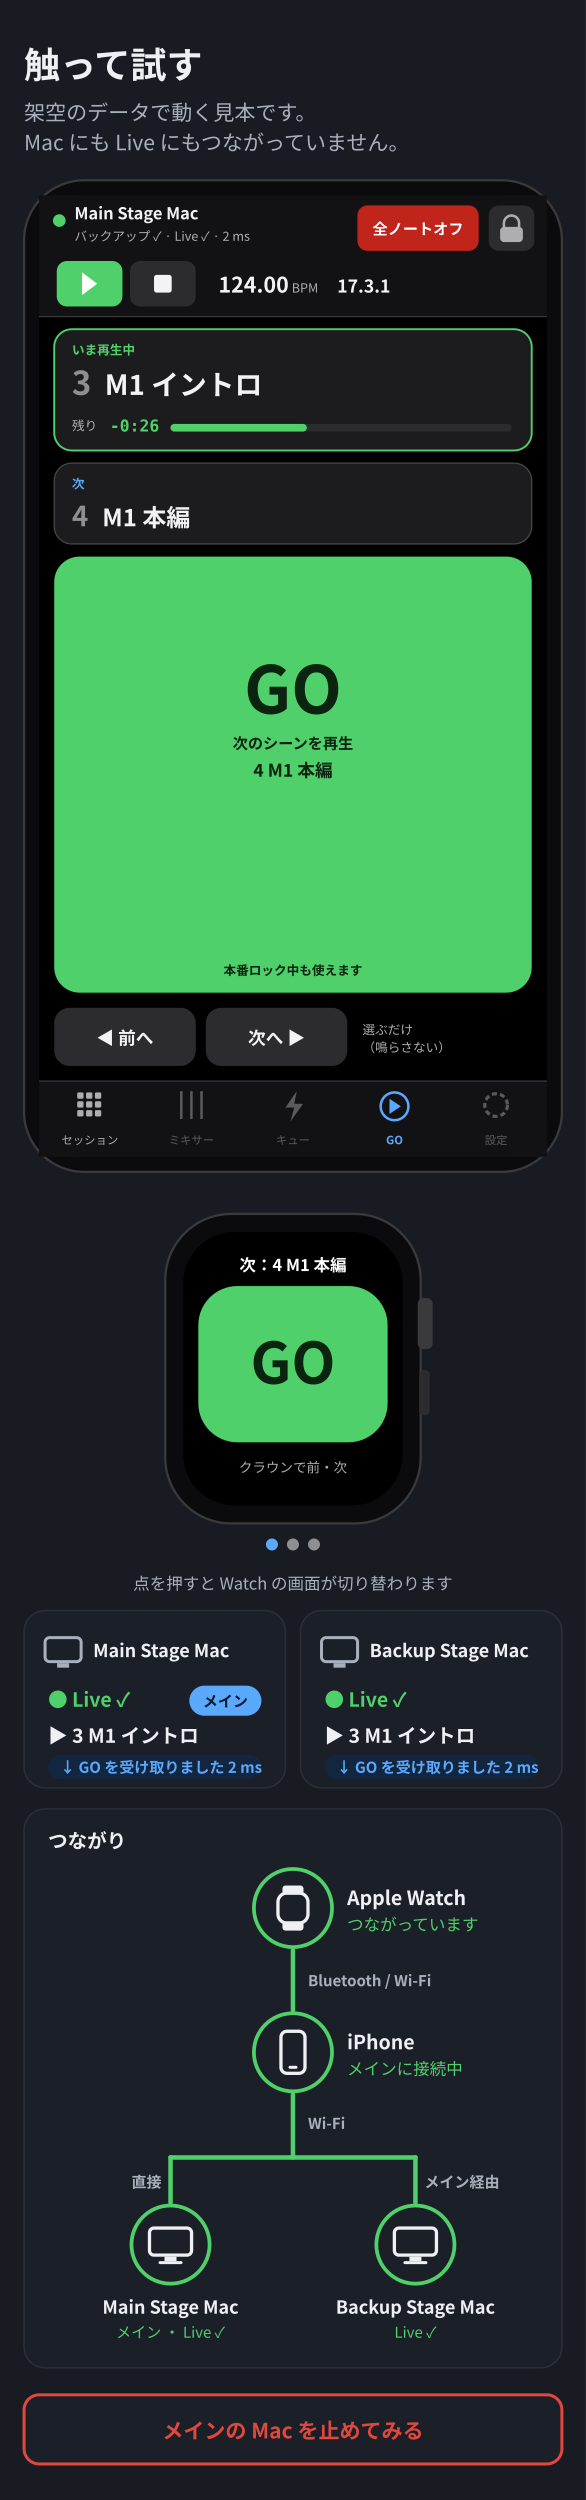
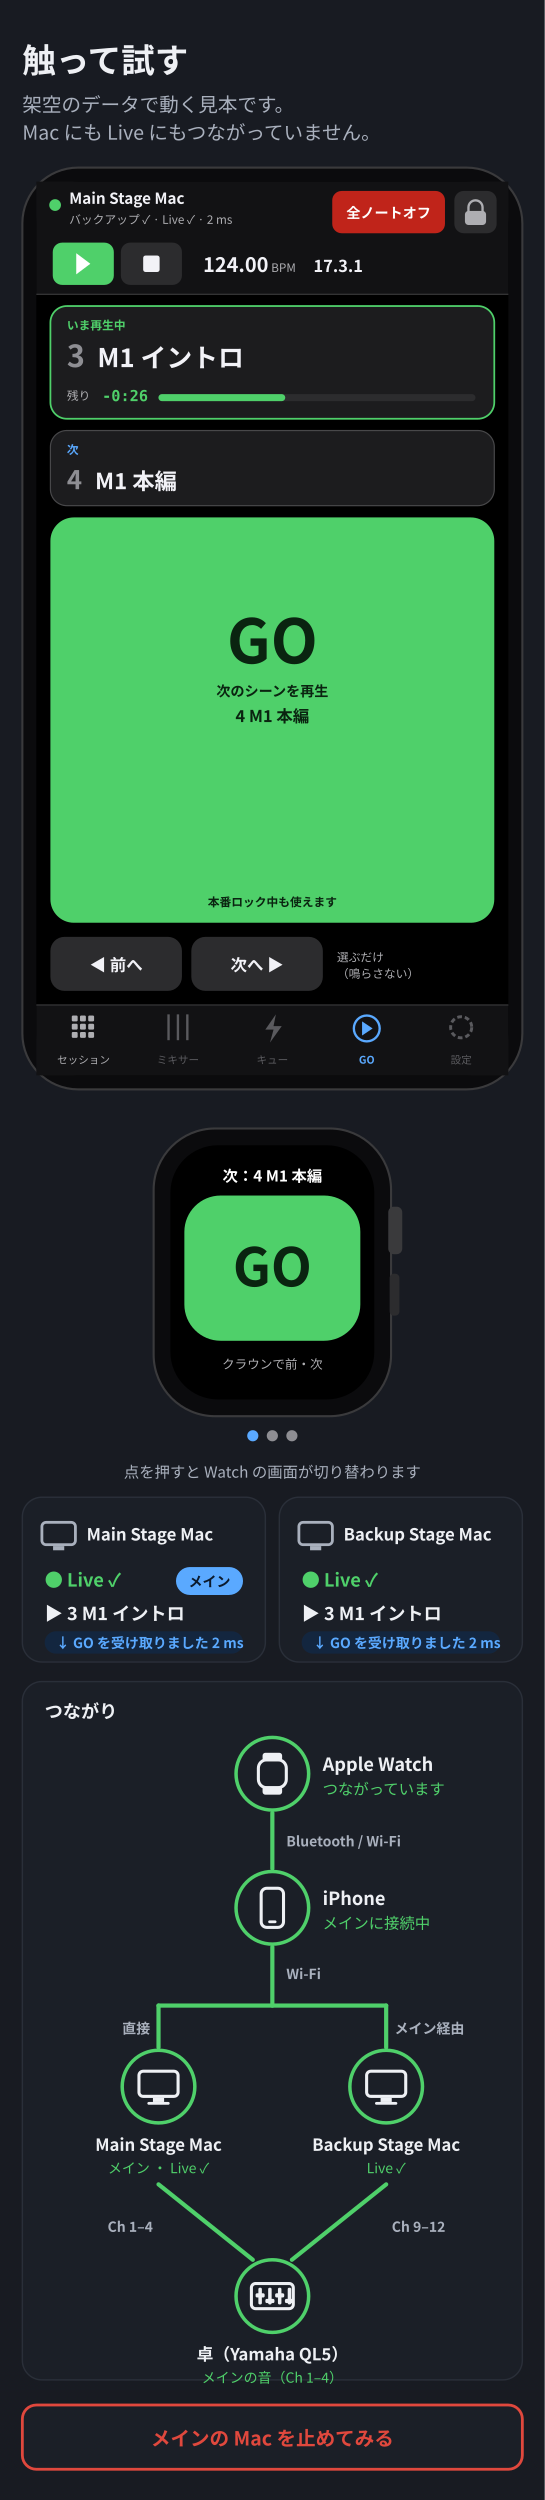
- <svg xmlns="http://www.w3.org/2000/svg" width="390" height="1664" viewBox="0 0 390 1664">
-   <rect x="0" y="0" width="390" height="1664" rx="0" fill="#181B22" />
+ <svg xmlns="http://www.w3.org/2000/svg" width="390" height="1790" viewBox="0 0 390 1790">
+   <rect x="0" y="0" width="390" height="1790" rx="0" fill="#181B22" />
  <text x="16" y="52" fill="#EEF0F4" font-family="-apple-system, 'Hiragino Sans', 'Noto Sans CJK JP', sans-serif" font-size="24" font-weight="800" text-anchor="start">触って試す</text>
  <text x="16" y="80" fill="#A9B0BD" font-family="-apple-system, 'Hiragino Sans', 'Noto Sans CJK JP', sans-serif" font-size="14" font-weight="400" text-anchor="start">架空のデータで動く見本です。</text>
  <text x="16" y="100" fill="#A9B0BD" font-family="-apple-system, 'Hiragino Sans', 'Noto Sans CJK JP', sans-serif" font-size="14" font-weight="400" text-anchor="start">Mac にも Live にもつながっていません。</text>
  <rect x="16" y="120" width="358" height="660" rx="40" fill="#0B0B0D" stroke="#3A3A3C" stroke-width="1.5" />
  <rect x="26" y="130" width="338" height="640" rx="30" fill="#000" />
  <g transform="translate(26 130) scale(0.8408)">
    <rect x="0" y="0" width="402" height="96" rx="0" fill="#121214" />
    <line x1="0" y1="96" x2="402" y2="96" stroke="#38383A" />
    <circle cx="16" cy="20" r="5" fill="#4FD06A" />
    <text x="28" y="19" fill="#F2F2F7" font-family="-apple-system, 'Hiragino Sans', 'Noto Sans CJK JP', sans-serif" font-size="13" font-weight="700" text-anchor="start">Main Stage Mac</text>
    <text x="28" y="36" fill="#AEAEB2" font-family="-apple-system, 'Hiragino Sans', 'Noto Sans CJK JP', sans-serif" font-size="10" font-weight="400" text-anchor="start">バックアップ ✓ · Live ✓ · 2 ms</text>
    <rect x="14" y="52" width="52" height="36" rx="8" fill="#4FD06A" />
    <path d="M34 61 l12 9 l-12 9 z" fill="#FFF" />
    <rect x="72" y="52" width="52" height="36" rx="8" fill="#2C2C2E" />
    <rect x="91" y="63" width="14" height="14" rx="2" fill="#F2F2F7" />
    <text x="142" y="77" fill="#F2F2F7" font-family="-apple-system, 'Hiragino Sans', 'Noto Sans CJK JP', sans-serif" font-size="17" font-weight="700" text-anchor="start">124.00</text>
    <text x="200" y="77" fill="#AEAEB2" font-family="-apple-system, 'Hiragino Sans', 'Noto Sans CJK JP', sans-serif" font-size="10" font-weight="400" text-anchor="start">BPM</text>
    <text x="236" y="77" fill="#F2F2F7" font-family="-apple-system, 'Hiragino Sans', 'Noto Sans CJK JP', sans-serif" font-size="14" font-weight="600" text-anchor="start">17.3.1</text>
    <rect x="252" y="8" width="96" height="36" rx="8" fill="#C0241A" />
    <text x="300" y="31" fill="#FFF" font-family="-apple-system, 'Hiragino Sans', 'Noto Sans CJK JP', sans-serif" font-size="12" font-weight="700" text-anchor="middle">全ノートオフ</text>
    <rect x="356" y="8" width="36" height="36" rx="8" fill="#2C2C2E" />
    <path d="M368 26 v-4 a6 6 0 0 1 12 0 v4" stroke="#AEAEB2" stroke-width="2" fill="none" />
    <rect x="365" y="25" width="18" height="12" rx="3" fill="#AEAEB2" />
    <rect x="12" y="106" width="378" height="96" rx="14" fill="#1C1C1E" stroke="#4FD06A" stroke-width="1.5" />
    <text x="26" y="126" fill="#4FD06A" font-family="-apple-system, 'Hiragino Sans', 'Noto Sans CJK JP', sans-serif" font-size="10" font-weight="700" text-anchor="start">いま再生中</text>
    <text x="26" y="158" fill="#8E8E93" font-family="-apple-system, 'Hiragino Sans', 'Noto Sans CJK JP', sans-serif" font-size="26" font-weight="800" text-anchor="start">3</text>
    <text x="52" y="158" fill="#F2F2F7" font-family="-apple-system, 'Hiragino Sans', 'Noto Sans CJK JP', sans-serif" font-size="22" font-weight="800" text-anchor="start">M1 イントロ</text>
    <text x="26" y="186" fill="#AEAEB2" font-family="-apple-system, 'Hiragino Sans', 'Noto Sans CJK JP', sans-serif" font-size="10" font-weight="400" text-anchor="start">残り</text>
    <text x="56" y="187" fill="#4FD06A" font-family="'SF Mono', Menlo, monospace" font-size="13" font-weight="700" text-anchor="start">-0:26</text>
    <rect x="104" y="181" width="270" height="6" rx="3" fill="#2C2C2E" />
    <rect x="104" y="181" width="108.0" height="6" rx="3" fill="#4FD06A" />
    <rect x="12" y="212" width="378" height="64" rx="14" fill="#1C1C1E" stroke="#48484A" stroke-width="1" />
    <text x="26" y="232" fill="#5AA9FF" font-family="-apple-system, 'Hiragino Sans', 'Noto Sans CJK JP', sans-serif" font-size="10" font-weight="700" text-anchor="start">次</text>
    <text x="26" y="262" fill="#8E8E93" font-family="-apple-system, 'Hiragino Sans', 'Noto Sans CJK JP', sans-serif" font-size="22" font-weight="800" text-anchor="start">4</text>
    <text x="50" y="262" fill="#F2F2F7" font-family="-apple-system, 'Hiragino Sans', 'Noto Sans CJK JP', sans-serif" font-size="19" font-weight="800" text-anchor="start">M1 本編</text>
    <rect x="12" y="286" width="378" height="345.183" rx="20" fill="#4FD06A" />
    <text x="201.0" y="410.266" fill="#0A2410" font-family="-apple-system, 'Hiragino Sans', 'Noto Sans CJK JP', sans-serif" font-size="52" font-weight="900" text-anchor="middle">GO</text>
    <text x="201.0" y="438.266" fill="#0A2410" font-family="-apple-system, 'Hiragino Sans', 'Noto Sans CJK JP', sans-serif" font-size="12" font-weight="700" text-anchor="middle">次のシーンを再生</text>
    <text x="201.0" y="460.266" fill="#0A2410" font-family="-apple-system, 'Hiragino Sans', 'Noto Sans CJK JP', sans-serif" font-size="14" font-weight="700" text-anchor="middle">4  M1 本編</text>
    <text x="201.0" y="617.183" fill="#0A2410" font-family="-apple-system, 'Hiragino Sans', 'Noto Sans CJK JP', sans-serif" font-size="10" font-weight="700" text-anchor="middle">本番ロック中も使えます</text>
    <rect x="12" y="643.183" width="112" height="46" rx="12" fill="#2C2C2E" />
    <text x="68" y="672.183" fill="#F2F2F7" font-family="-apple-system, 'Hiragino Sans', 'Noto Sans CJK JP', sans-serif" font-size="14" font-weight="700" text-anchor="middle">◀ 前へ</text>
    <rect x="132" y="643.183" width="112" height="46" rx="12" fill="#2C2C2E" />
    <text x="188" y="672.183" fill="#F2F2F7" font-family="-apple-system, 'Hiragino Sans', 'Noto Sans CJK JP', sans-serif" font-size="14" font-weight="700" text-anchor="middle">次へ ▶</text>
    <text x="256" y="664.183" fill="#AEAEB2" font-family="-apple-system, 'Hiragino Sans', 'Noto Sans CJK JP', sans-serif" font-size="10" font-weight="400" text-anchor="start">選ぶだけ</text>
    <text x="256" y="678.183" fill="#AEAEB2" font-family="-apple-system, 'Hiragino Sans', 'Noto Sans CJK JP', sans-serif" font-size="10" font-weight="400" text-anchor="start">（鳴らさない）</text>
    <rect x="0" y="701.183" width="402" height="60" rx="0" fill="#121214" />
    <line x1="0" y1="701.183" x2="402" y2="701.183" stroke="#38383A" />
    <rect x="30.2" y="710.183" width="5" height="5" rx="1" fill="#AEAEB2" />
    <rect x="37.2" y="710.183" width="5" height="5" rx="1" fill="#AEAEB2" />
    <rect x="44.2" y="710.183" width="5" height="5" rx="1" fill="#AEAEB2" />
    <rect x="30.2" y="717.183" width="5" height="5" rx="1" fill="#AEAEB2" />
    <rect x="37.2" y="717.183" width="5" height="5" rx="1" fill="#AEAEB2" />
    <rect x="44.2" y="717.183" width="5" height="5" rx="1" fill="#AEAEB2" />
    <rect x="30.2" y="724.183" width="5" height="5" rx="1" fill="#AEAEB2" />
    <rect x="37.2" y="724.183" width="5" height="5" rx="1" fill="#AEAEB2" />
    <rect x="44.2" y="724.183" width="5" height="5" rx="1" fill="#AEAEB2" />
    <text x="40.2" y="751.183" fill="#AEAEB2" font-family="-apple-system, 'Hiragino Sans', 'Noto Sans CJK JP', sans-serif" font-size="9" font-weight="400" text-anchor="middle">セッション</text>
    <line x1="112.6" y1="709.183" x2="112.6" y2="731.183" stroke="#5A5A5E" stroke-width="2" />
    <line x1="120.6" y1="709.183" x2="120.6" y2="731.183" stroke="#5A5A5E" stroke-width="2" />
    <line x1="128.6" y1="709.183" x2="128.6" y2="731.183" stroke="#5A5A5E" stroke-width="2" />
    <text x="120.6" y="751.183" fill="#5A5A5E" font-family="-apple-system, 'Hiragino Sans', 'Noto Sans CJK JP', sans-serif" font-size="9" font-weight="400" text-anchor="middle">ミキサー</text>
    <path d="M204.0 709.183 l-9 13 h7 l-3 11 l10 -14 h-7 z" fill="#5A5A5E" />
    <text x="201.0" y="751.183" fill="#5A5A5E" font-family="-apple-system, 'Hiragino Sans', 'Noto Sans CJK JP', sans-serif" font-size="9" font-weight="400" text-anchor="middle">キュー</text>
    <circle cx="281.4" cy="721.183" r="11" fill="none" stroke="#5AA9FF" stroke-width="2" />
    <path d="M277.4 715.183 l9 6 l-9 6 z" fill="#5AA9FF" />
    <text x="281.4" y="751.183" fill="#5AA9FF" font-family="-apple-system, 'Hiragino Sans', 'Noto Sans CJK JP', sans-serif" font-size="9" font-weight="700" text-anchor="middle">GO</text>
    <circle cx="361.8" cy="720.183" r="9" fill="none" stroke="#5A5A5E" stroke-width="2.5" stroke-dasharray="4 2.5" />
    <text x="361.8" y="751.183" fill="#5A5A5E" font-family="-apple-system, 'Hiragino Sans', 'Noto Sans CJK JP', sans-serif" font-size="9" font-weight="400" text-anchor="middle">設定</text>
  </g>
  <rect x="110" y="808" width="170" height="206" rx="44" fill="#0B0B0D" stroke="#3A3A3C" stroke-width="1.5" />
  <rect x="278" y="864" width="10" height="34" rx="4" fill="#3A3A3C" />
  <rect x="279" y="912" width="7" height="30" rx="3" fill="#2C2C2E" />
  <rect x="122" y="820" width="146" height="182" rx="34" fill="#000" />
  <text x="195.0" y="846" fill="#FFF" font-family="-apple-system, 'Hiragino Sans', 'Noto Sans CJK JP', sans-serif" font-size="11" font-weight="700" text-anchor="middle">次：4 M1 本編</text>
  <rect x="132" y="856" width="126" height="104" rx="26" fill="#4FD06A" />
  <text x="195.0" y="921" fill="#0A2410" font-family="-apple-system, 'Hiragino Sans', 'Noto Sans CJK JP', sans-serif" font-size="38" font-weight="900" text-anchor="middle">GO</text>
  <text x="195.0" y="980" fill="#AEAEB2" font-family="-apple-system, 'Hiragino Sans', 'Noto Sans CJK JP', sans-serif" font-size="9" font-weight="400" text-anchor="middle">クラウンで前・次</text>
  <circle cx="181.0" cy="1028" r="4" fill="#5AA9FF" />
  <circle cx="195.0" cy="1028" r="4" fill="#8E8E93" />
  <circle cx="209.0" cy="1028" r="4" fill="#8E8E93" />
  <text x="195.0" y="1058" fill="#A9B0BD" font-family="-apple-system, 'Hiragino Sans', 'Noto Sans CJK JP', sans-serif" font-size="11" font-weight="400" text-anchor="middle">点を押すと Watch の画面が切り替わります</text>
  <rect x="16" y="1072" width="174" height="118" rx="14" fill="#1B1F27" stroke="#2A2F39" stroke-width="1" />
  <rect x="30" y="1090" width="24" height="16" rx="3" fill="none" stroke="#A9B0BD" stroke-width="2" />
  <rect x="38" y="1107" width="8" height="3" fill="#A9B0BD" />
  <text x="62" y="1103" fill="#EEF0F4" font-family="-apple-system, 'Hiragino Sans', 'Noto Sans CJK JP', sans-serif" font-size="12" font-weight="800" text-anchor="start">Main Stage Mac</text>
  <text x="32" y="1136" fill="#4FD06A" font-family="-apple-system, 'Hiragino Sans', 'Noto Sans CJK JP', sans-serif" font-size="13" font-weight="700" text-anchor="start">● Live ✓</text>
  <text x="32" y="1160" fill="#EEF0F4" font-family="-apple-system, 'Hiragino Sans', 'Noto Sans CJK JP', sans-serif" font-size="13" font-weight="600" text-anchor="start">▶ 3  M1 イントロ</text>
  <rect x="32" y="1168" width="142" height="16" rx="8" fill="#13263F" />
  <text x="40" y="1180" fill="#5AA9FF" font-family="-apple-system, 'Hiragino Sans', 'Noto Sans CJK JP', sans-serif" font-size="10" font-weight="700" text-anchor="start">↓ GO を受け取りました  2 ms</text>
  <rect x="126" y="1122" width="48" height="20" rx="10" fill="#5AA9FF" />
  <text x="150" y="1136" fill="#0B1A2E" font-family="-apple-system, 'Hiragino Sans', 'Noto Sans CJK JP', sans-serif" font-size="10" font-weight="800" text-anchor="middle">メイン</text>
  <rect x="200" y="1072" width="174" height="118" rx="14" fill="#1B1F27" stroke="#2A2F39" stroke-width="1" />
  <rect x="214" y="1090" width="24" height="16" rx="3" fill="none" stroke="#A9B0BD" stroke-width="2" />
  <rect x="222" y="1107" width="8" height="3" fill="#A9B0BD" />
  <text x="246" y="1103" fill="#EEF0F4" font-family="-apple-system, 'Hiragino Sans', 'Noto Sans CJK JP', sans-serif" font-size="12" font-weight="800" text-anchor="start">Backup Stage Mac</text>
  <text x="216" y="1136" fill="#4FD06A" font-family="-apple-system, 'Hiragino Sans', 'Noto Sans CJK JP', sans-serif" font-size="13" font-weight="700" text-anchor="start">● Live ✓</text>
  <text x="216" y="1160" fill="#EEF0F4" font-family="-apple-system, 'Hiragino Sans', 'Noto Sans CJK JP', sans-serif" font-size="13" font-weight="600" text-anchor="start">▶ 3  M1 イントロ</text>
  <rect x="216" y="1168" width="142" height="16" rx="8" fill="#13263F" />
  <text x="224" y="1180" fill="#5AA9FF" font-family="-apple-system, 'Hiragino Sans', 'Noto Sans CJK JP', sans-serif" font-size="10" font-weight="700" text-anchor="start">↓ GO を受け取りました  2 ms</text>
-   <rect x="16" y="1204" width="358" height="372" rx="14" fill="#1B1F27" stroke="#2A2F39" stroke-width="1" />
+   <rect x="16" y="1204" width="358" height="500" rx="14" fill="#1B1F27" stroke="#2A2F39" stroke-width="1" />
  <text x="32" y="1230" fill="#EEF0F4" font-family="-apple-system, 'Hiragino Sans', 'Noto Sans CJK JP', sans-serif" font-size="13" font-weight="800" text-anchor="start">つながり</text>
  <line x1="195.0" y1="1298" x2="195.0" y2="1338" stroke="#4FD06A" stroke-width="3" stroke-linecap="round" />
  <text x="205.0" y="1322.0" fill="#A9B0BD" font-family="-apple-system, 'Hiragino Sans', 'Noto Sans CJK JP', sans-serif" font-size="10" font-weight="700" text-anchor="start">Bluetooth / Wi-Fi</text>
  <line x1="195.0" y1="1394" x2="195.0" y2="1436" stroke="#4FD06A" stroke-width="3" stroke-linecap="round" />
  <text x="205.0" y="1417.0" fill="#A9B0BD" font-family="-apple-system, 'Hiragino Sans', 'Noto Sans CJK JP', sans-serif" font-size="10" font-weight="700" text-anchor="start">Wi-Fi</text>
  <line x1="113.5" y1="1436" x2="276.5" y2="1436" stroke="#4FD06A" stroke-width="3" stroke-linecap="round" />
  <line x1="113.5" y1="1436" x2="113.5" y2="1466" stroke="#4FD06A" stroke-width="3" stroke-linecap="round" />
  <line x1="276.5" y1="1436" x2="276.5" y2="1466" stroke="#4FD06A" stroke-width="3" stroke-linecap="round" />
  <text x="107.5" y="1456" fill="#A9B0BD" font-family="-apple-system, 'Hiragino Sans', 'Noto Sans CJK JP', sans-serif" font-size="10" font-weight="700" text-anchor="end">直接</text>
  <text x="282.5" y="1456" fill="#A9B0BD" font-family="-apple-system, 'Hiragino Sans', 'Noto Sans CJK JP', sans-serif" font-size="10" font-weight="700" text-anchor="start">メイン経由</text>
+   <line x1="113.5" y1="1564" x2="181.0" y2="1618" stroke="#4FD06A" stroke-width="3" stroke-linecap="round" />
+   <line x1="276.5" y1="1564" x2="209.0" y2="1618" stroke="#4FD06A" stroke-width="3" stroke-linecap="round" />
+   <text x="109.5" y="1598" fill="#A9B0BD" font-family="-apple-system, 'Hiragino Sans', 'Noto Sans CJK JP', sans-serif" font-size="10" font-weight="700" text-anchor="end">Ch 1–4</text>
+   <text x="280.5" y="1598" fill="#A9B0BD" font-family="-apple-system, 'Hiragino Sans', 'Noto Sans CJK JP', sans-serif" font-size="10" font-weight="700" text-anchor="start">Ch 9–12</text>
  <circle cx="195.0" cy="1270" r="26" fill="#1B1F27" stroke="#4FD06A" stroke-width="2.5" />
  <rect x="188.0" y="1255" width="14" height="6" rx="2" fill="#EEF0F4" />
  <rect x="188.0" y="1279" width="14" height="6" rx="2" fill="#EEF0F4" />
  <rect x="185.0" y="1260" width="20" height="20" rx="6" fill="none" stroke="#EEF0F4" stroke-width="2.2" />
  <text x="195.0" y="1316" fill="#EEF0F4" font-family="-apple-system, 'Hiragino Sans', 'Noto Sans CJK JP', sans-serif" font-size="12" font-weight="800" text-anchor="middle" />
  <text x="195.0" y="1332" fill="#4FD06A" font-family="-apple-system, 'Hiragino Sans', 'Noto Sans CJK JP', sans-serif" font-size="10" font-weight="400" text-anchor="middle" />
  <text x="231.0" y="1268" fill="#EEF0F4" font-family="-apple-system, 'Hiragino Sans', 'Noto Sans CJK JP', sans-serif" font-size="13" font-weight="800" text-anchor="start">Apple Watch</text>
  <text x="231.0" y="1285" fill="#4FD06A" font-family="-apple-system, 'Hiragino Sans', 'Noto Sans CJK JP', sans-serif" font-size="11" font-weight="400" text-anchor="start">つながっています</text>
  <circle cx="195.0" cy="1366" r="26" fill="#1B1F27" stroke="#4FD06A" stroke-width="2.5" />
  <rect x="187.0" y="1352" width="16" height="28" rx="4" fill="none" stroke="#EEF0F4" stroke-width="2.2" />
  <rect x="192.0" y="1375" width="6" height="2" rx="1" fill="#EEF0F4" />
  <text x="195.0" y="1412" fill="#EEF0F4" font-family="-apple-system, 'Hiragino Sans', 'Noto Sans CJK JP', sans-serif" font-size="12" font-weight="800" text-anchor="middle" />
  <text x="195.0" y="1428" fill="#4FD06A" font-family="-apple-system, 'Hiragino Sans', 'Noto Sans CJK JP', sans-serif" font-size="10" font-weight="400" text-anchor="middle" />
  <text x="231.0" y="1364" fill="#EEF0F4" font-family="-apple-system, 'Hiragino Sans', 'Noto Sans CJK JP', sans-serif" font-size="13" font-weight="800" text-anchor="start">iPhone</text>
  <text x="231.0" y="1381" fill="#4FD06A" font-family="-apple-system, 'Hiragino Sans', 'Noto Sans CJK JP', sans-serif" font-size="11" font-weight="400" text-anchor="start">メインに接続中</text>
  <circle cx="113.5" cy="1494" r="26" fill="#1B1F27" stroke="#4FD06A" stroke-width="2.5" />
  <rect x="99.5" y="1483" width="28" height="18" rx="3" fill="none" stroke="#EEF0F4" stroke-width="2.2" />
  <rect x="109.5" y="1502" width="8" height="3" rx="0" fill="#EEF0F4" />
  <rect x="105.5" y="1505" width="16" height="2" rx="1" fill="#EEF0F4" />
  <text x="113.5" y="1540" fill="#EEF0F4" font-family="-apple-system, 'Hiragino Sans', 'Noto Sans CJK JP', sans-serif" font-size="12" font-weight="800" text-anchor="middle">Main Stage Mac</text>
  <text x="113.5" y="1556" fill="#4FD06A" font-family="-apple-system, 'Hiragino Sans', 'Noto Sans CJK JP', sans-serif" font-size="10" font-weight="400" text-anchor="middle">メイン ・ Live ✓</text>
  <circle cx="276.5" cy="1494" r="26" fill="#1B1F27" stroke="#4FD06A" stroke-width="2.5" />
  <rect x="262.5" y="1483" width="28" height="18" rx="3" fill="none" stroke="#EEF0F4" stroke-width="2.2" />
  <rect x="272.5" y="1502" width="8" height="3" rx="0" fill="#EEF0F4" />
  <rect x="268.5" y="1505" width="16" height="2" rx="1" fill="#EEF0F4" />
  <text x="276.5" y="1540" fill="#EEF0F4" font-family="-apple-system, 'Hiragino Sans', 'Noto Sans CJK JP', sans-serif" font-size="12" font-weight="800" text-anchor="middle">Backup Stage Mac</text>
  <text x="276.5" y="1556" fill="#4FD06A" font-family="-apple-system, 'Hiragino Sans', 'Noto Sans CJK JP', sans-serif" font-size="10" font-weight="400" text-anchor="middle">Live ✓</text>
-   <rect x="16" y="1594" width="358" height="46" rx="10" fill="#1B1F27" stroke="#E0483D" stroke-width="2" />
-   <text x="195.0" y="1623" fill="#E0483D" font-family="-apple-system, 'Hiragino Sans', 'Noto Sans CJK JP', sans-serif" font-size="14" font-weight="800" text-anchor="middle">メインの Mac を止めてみる</text>
+   <circle cx="195.0" cy="1644" r="26" fill="#1B1F27" stroke="#4FD06A" stroke-width="2.5" />
+   <rect x="180.0" y="1635" width="30" height="18" rx="3" fill="none" stroke="#EEF0F4" stroke-width="2.2" />
+   <rect x="185.0" y="1638" width="2.5" height="12" rx="1" fill="#EEF0F4" />
+   <rect x="192.0" y="1638" width="2.5" height="12" rx="1" fill="#EEF0F4" />
+   <rect x="199.0" y="1638" width="2.5" height="12" rx="1" fill="#EEF0F4" />
+   <rect x="206.0" y="1638" width="2.5" height="12" rx="1" fill="#EEF0F4" />
+   <rect x="183.0" y="1642" width="6.5" height="3" rx="1" fill="#EEF0F4" />
+   <rect x="190.0" y="1646" width="6.5" height="3" rx="1" fill="#EEF0F4" />
+   <rect x="197.0" y="1642" width="6.5" height="3" rx="1" fill="#EEF0F4" />
+   <rect x="204.0" y="1646" width="6.5" height="3" rx="1" fill="#EEF0F4" />
+   <text x="195.0" y="1690" fill="#EEF0F4" font-family="-apple-system, 'Hiragino Sans', 'Noto Sans CJK JP', sans-serif" font-size="12" font-weight="800" text-anchor="middle">卓（Yamaha QL5）</text>
+   <text x="195.0" y="1706" fill="#4FD06A" font-family="-apple-system, 'Hiragino Sans', 'Noto Sans CJK JP', sans-serif" font-size="10" font-weight="400" text-anchor="middle">メインの音（Ch 1–4）</text>
+   <rect x="16" y="1722" width="358" height="46" rx="10" fill="#1B1F27" stroke="#E0483D" stroke-width="2" />
+   <text x="195.0" y="1751" fill="#E0483D" font-family="-apple-system, 'Hiragino Sans', 'Noto Sans CJK JP', sans-serif" font-size="14" font-weight="800" text-anchor="middle">メインの Mac を止めてみる</text>
</svg>
